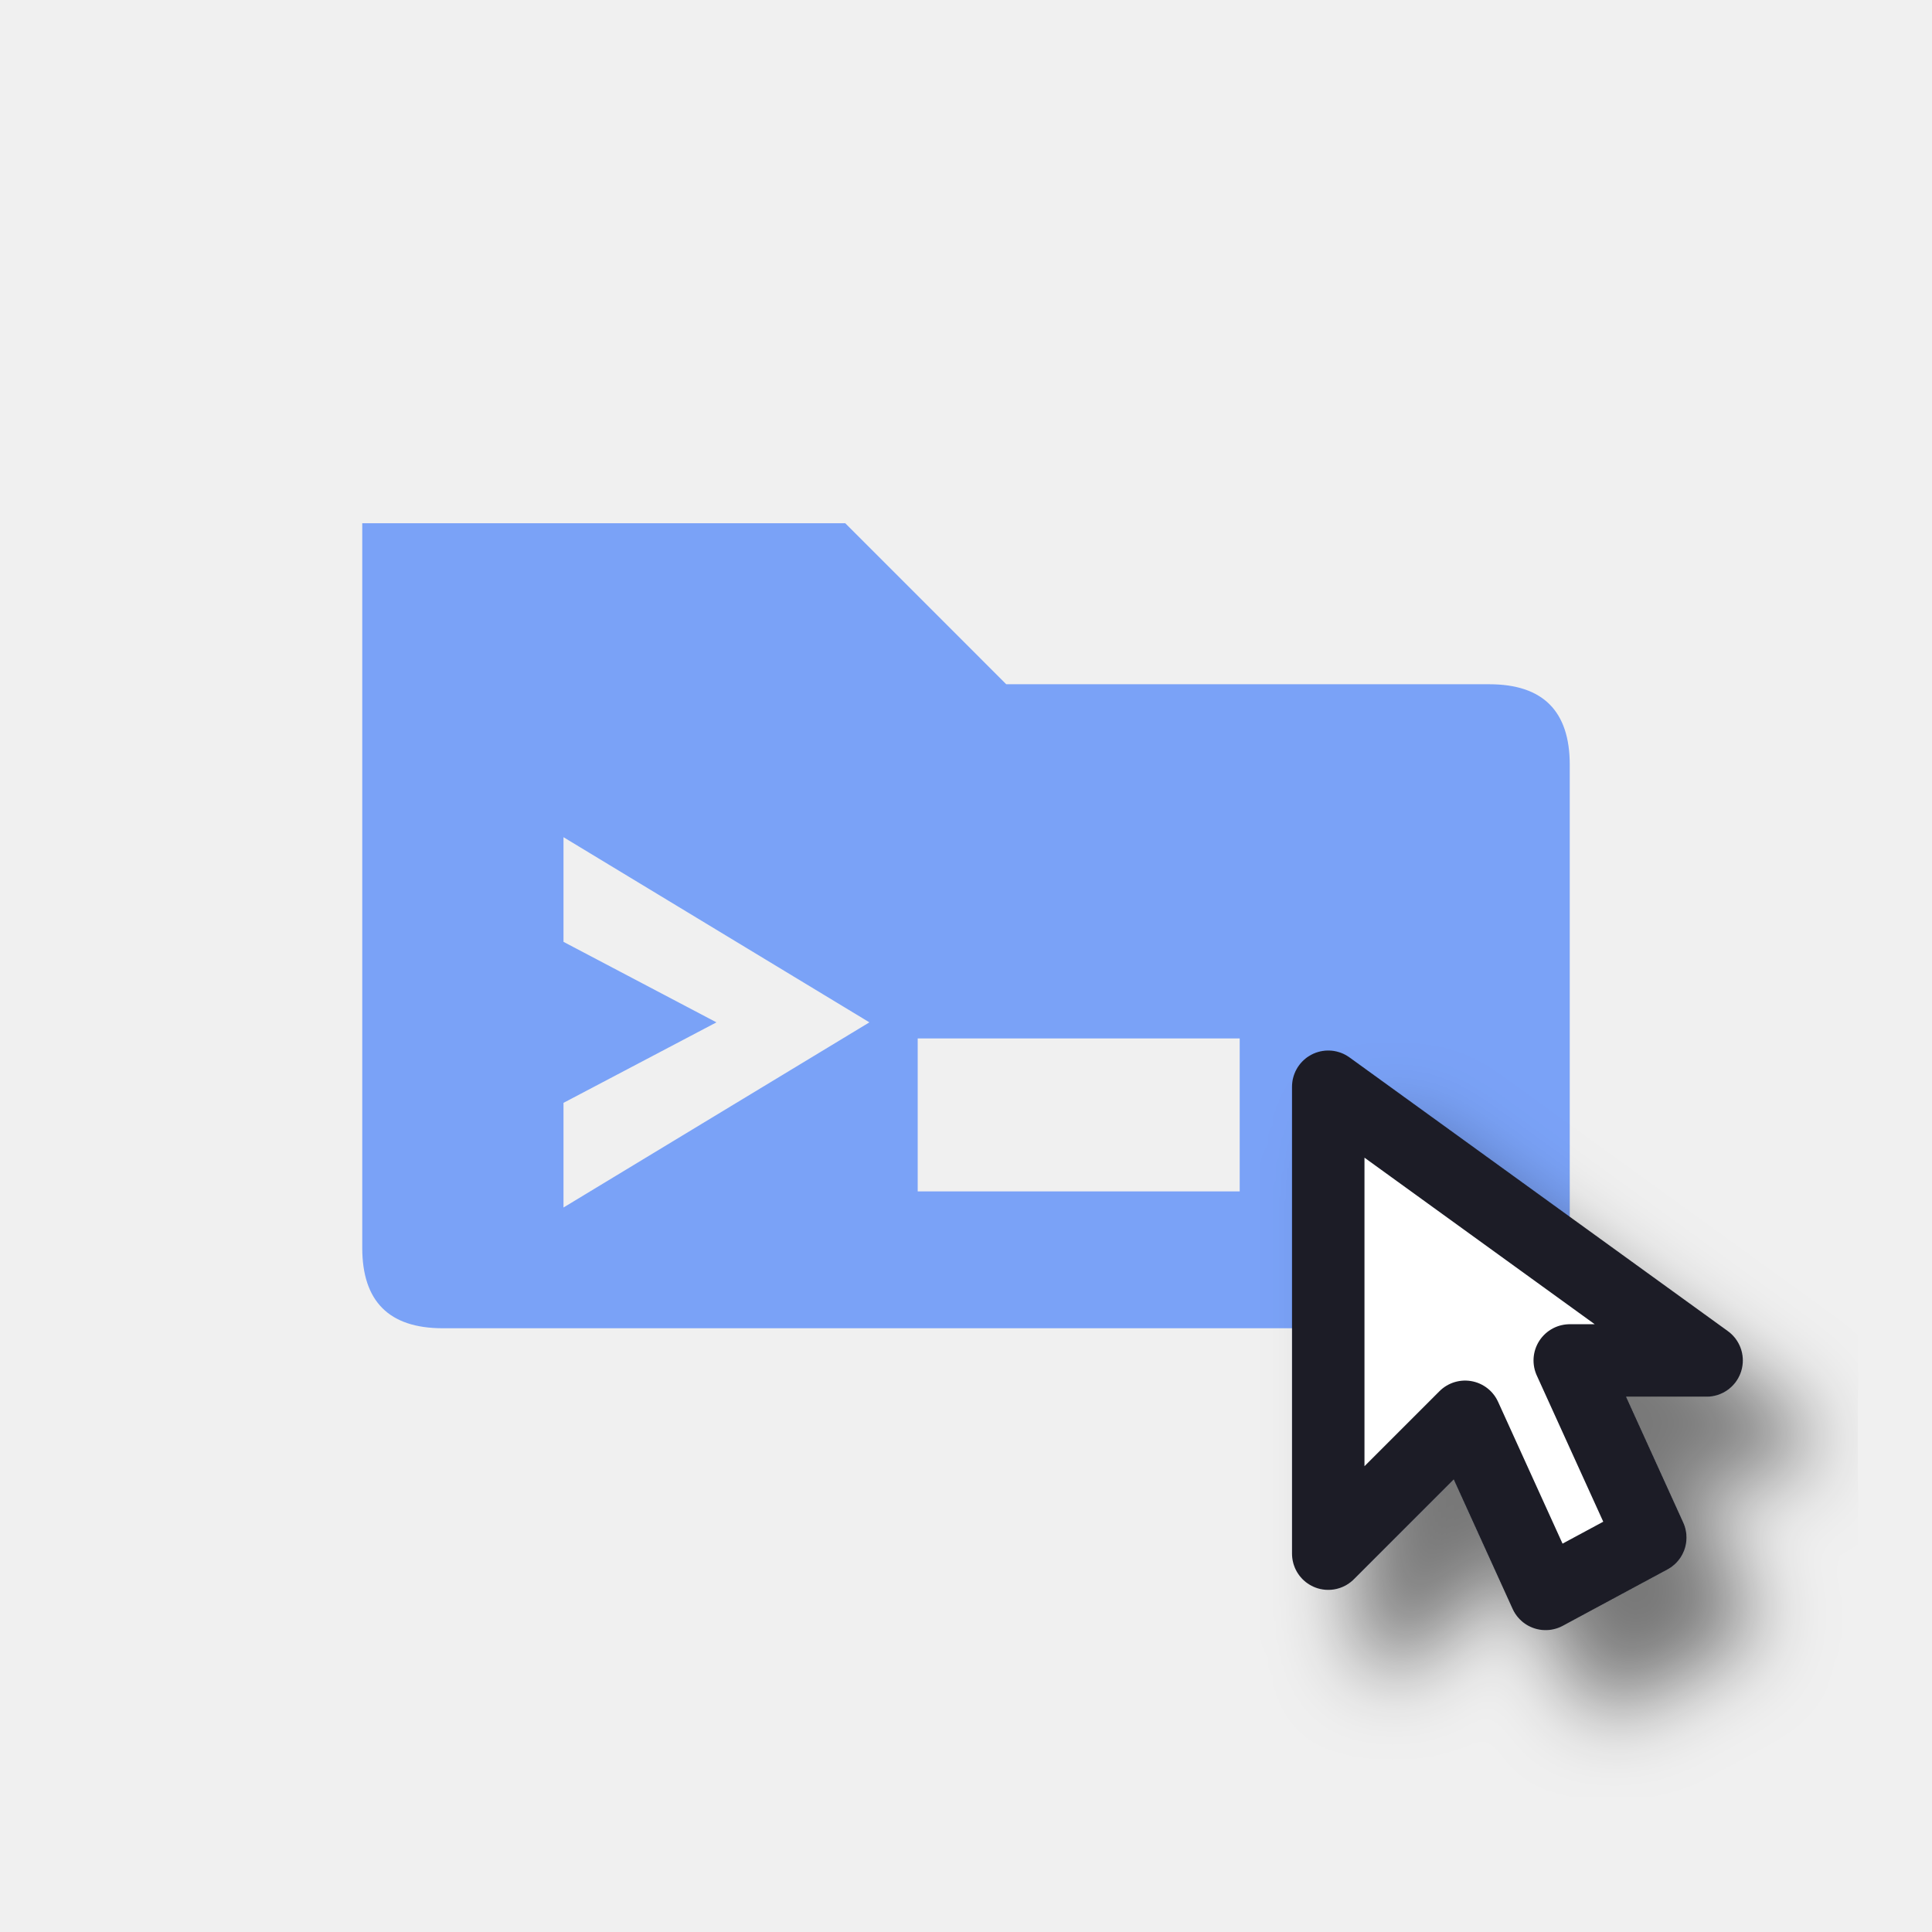
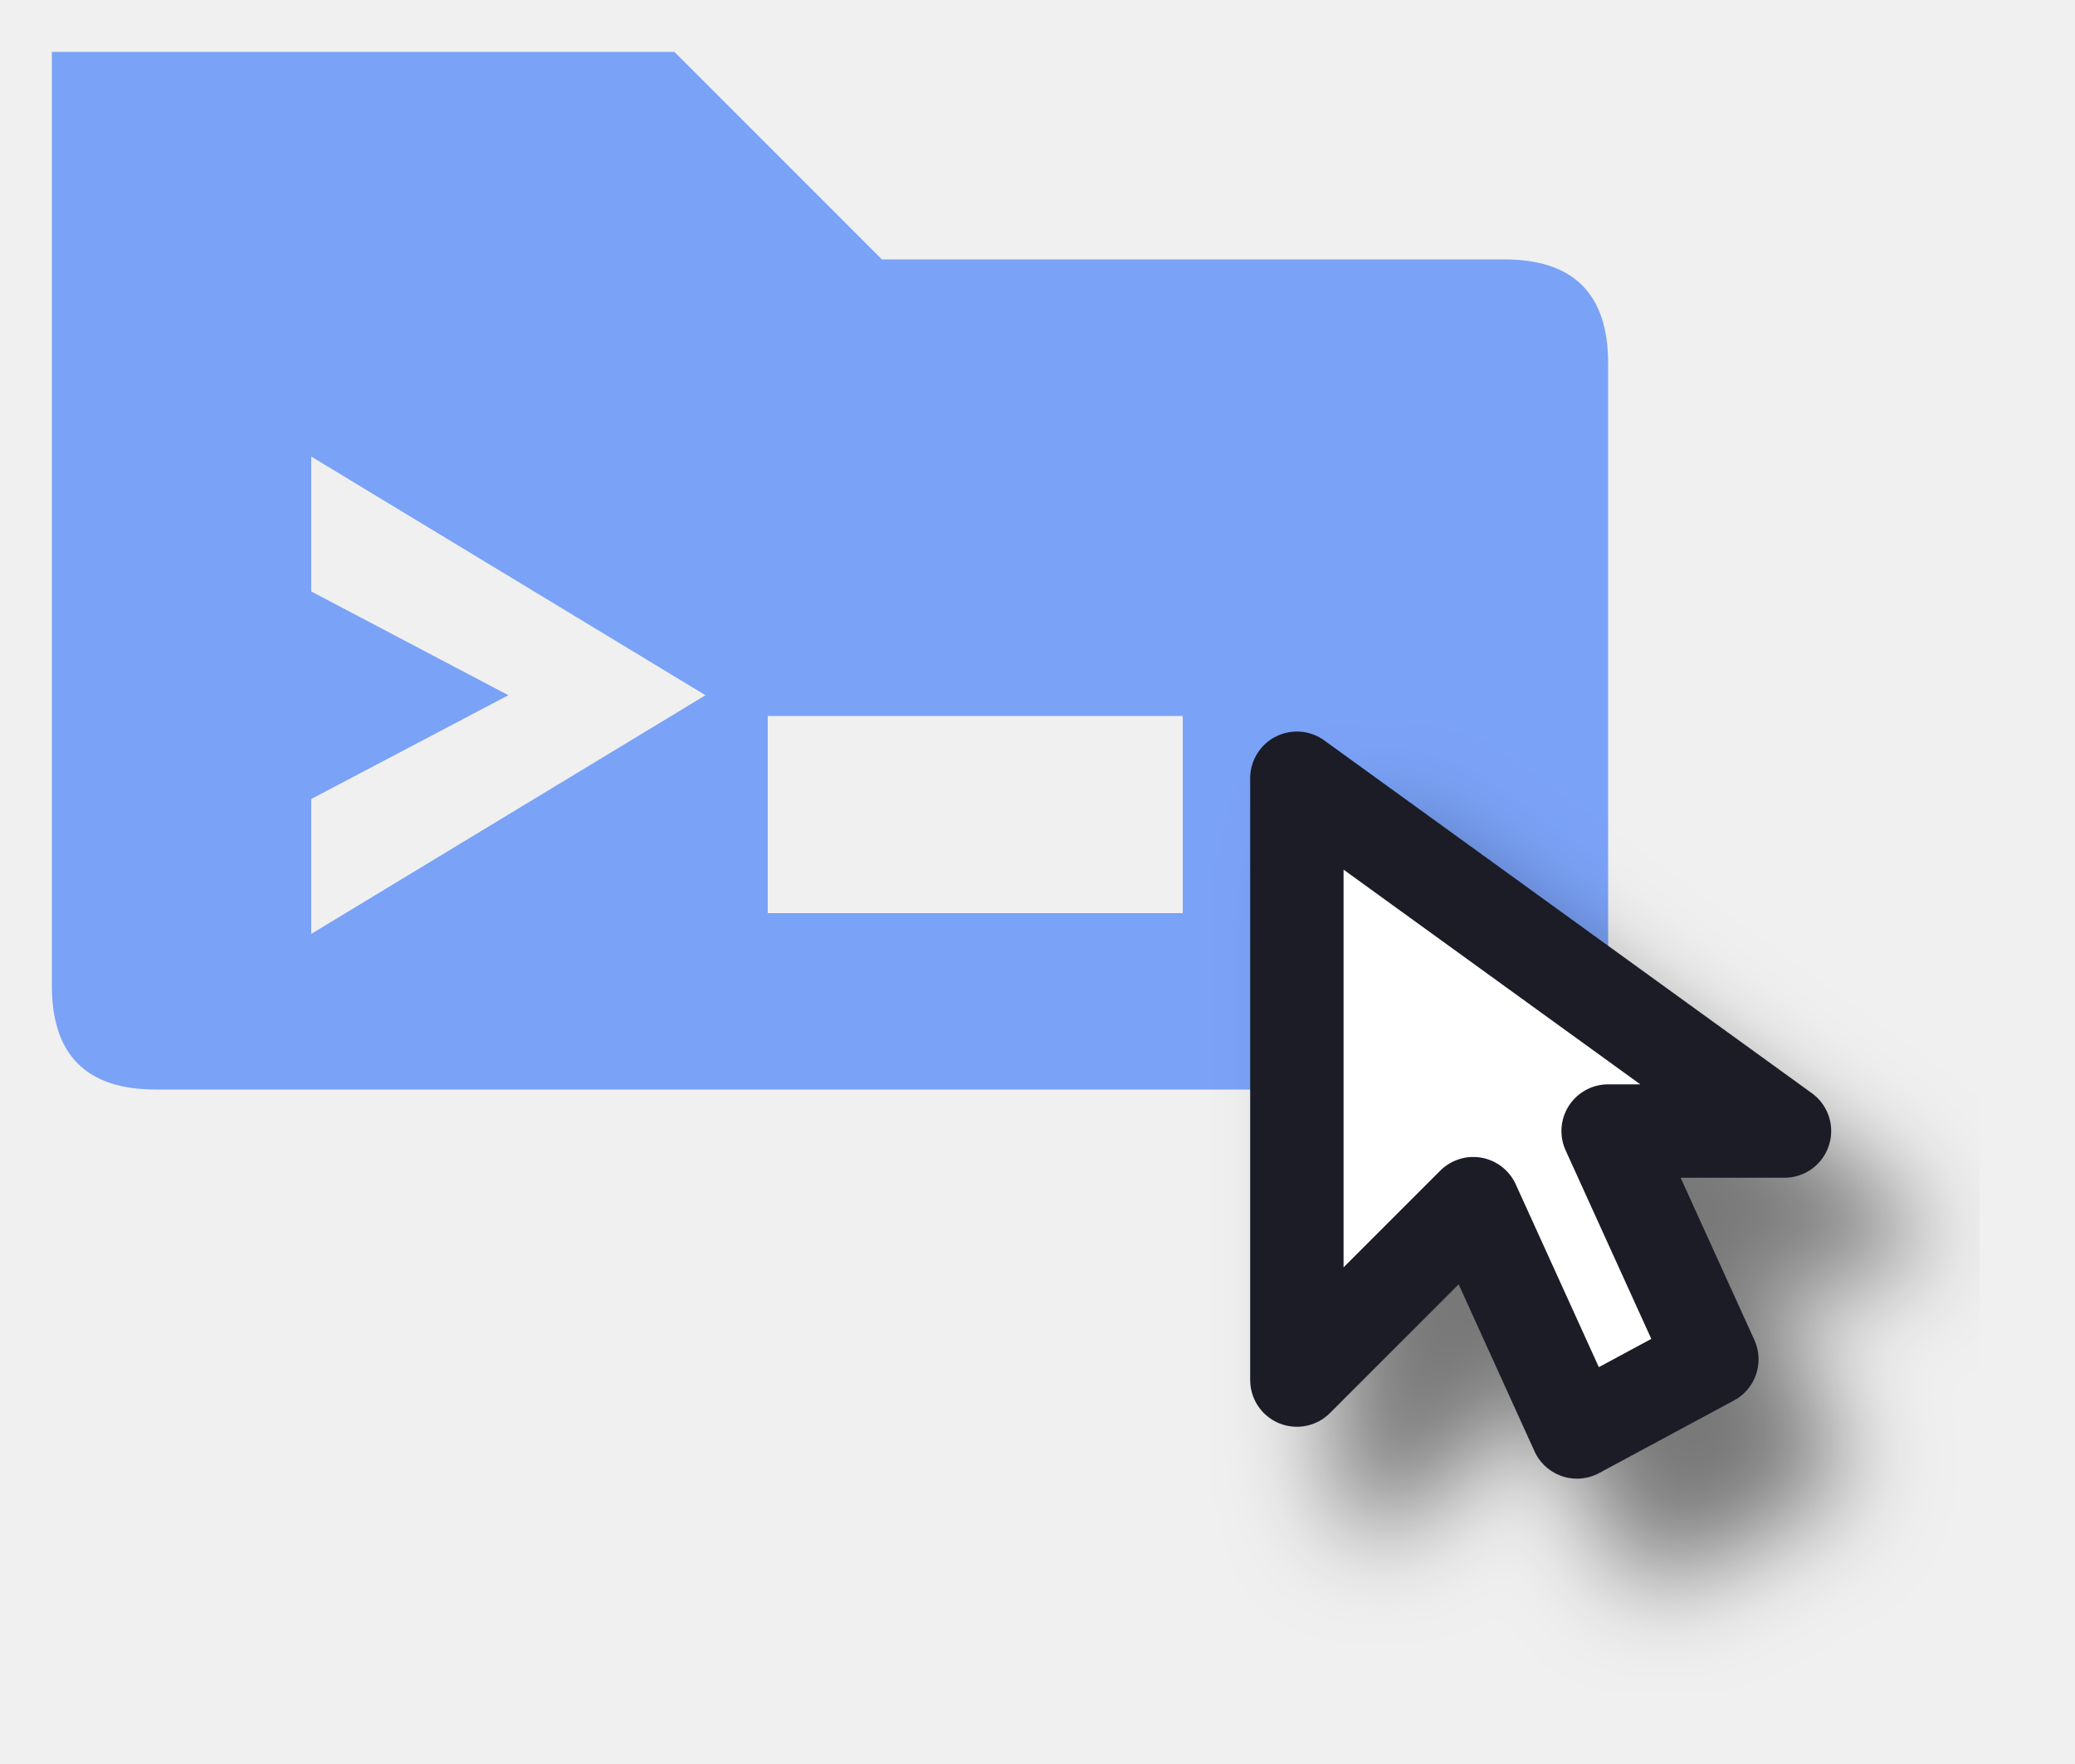
- <svg xmlns="http://www.w3.org/2000/svg" viewBox="0 0 24 24" width="24" height="24">
+ <svg xmlns="http://www.w3.org/2000/svg" viewBox="4 6 20 17" width="20" height="17">
  <filter id="pclick" x="-40%" y="-40%" width="180%" height="180%">
    <feDropShadow dx="0.8" dy="1" stdDeviation="0.5" flood-color="#000000" flood-opacity="0.5" />
  </filter>
  <path fill-rule="evenodd" fill="#7aa2f7" d="M4.5 6.5 H10.5 L12.5 8.5 H18.5 Q19.5 8.5 19.5 9.5 V15.5 Q19.5 16.5 18.5 16.5 H5.5 Q4.5 16.5 4.5 15.5 Z M7 10.4 L10.8 12.7 L7 15 L7 13.7 L8.9 12.7 L7 11.7 Z M11.4 12.9 H15.4 V14.8 H11.4 Z" />
  <g filter="url(#pclick)">
    <path d="M16.5 13.5 L16.5 19.3 L18.2 17.6 L19.2 19.8 L20.5 19.1 L19.5 16.9 L21.2 16.9 Z" fill="#ffffff" stroke="#1a1b26" stroke-width="0.9" stroke-linejoin="round" />
  </g>
</svg>
